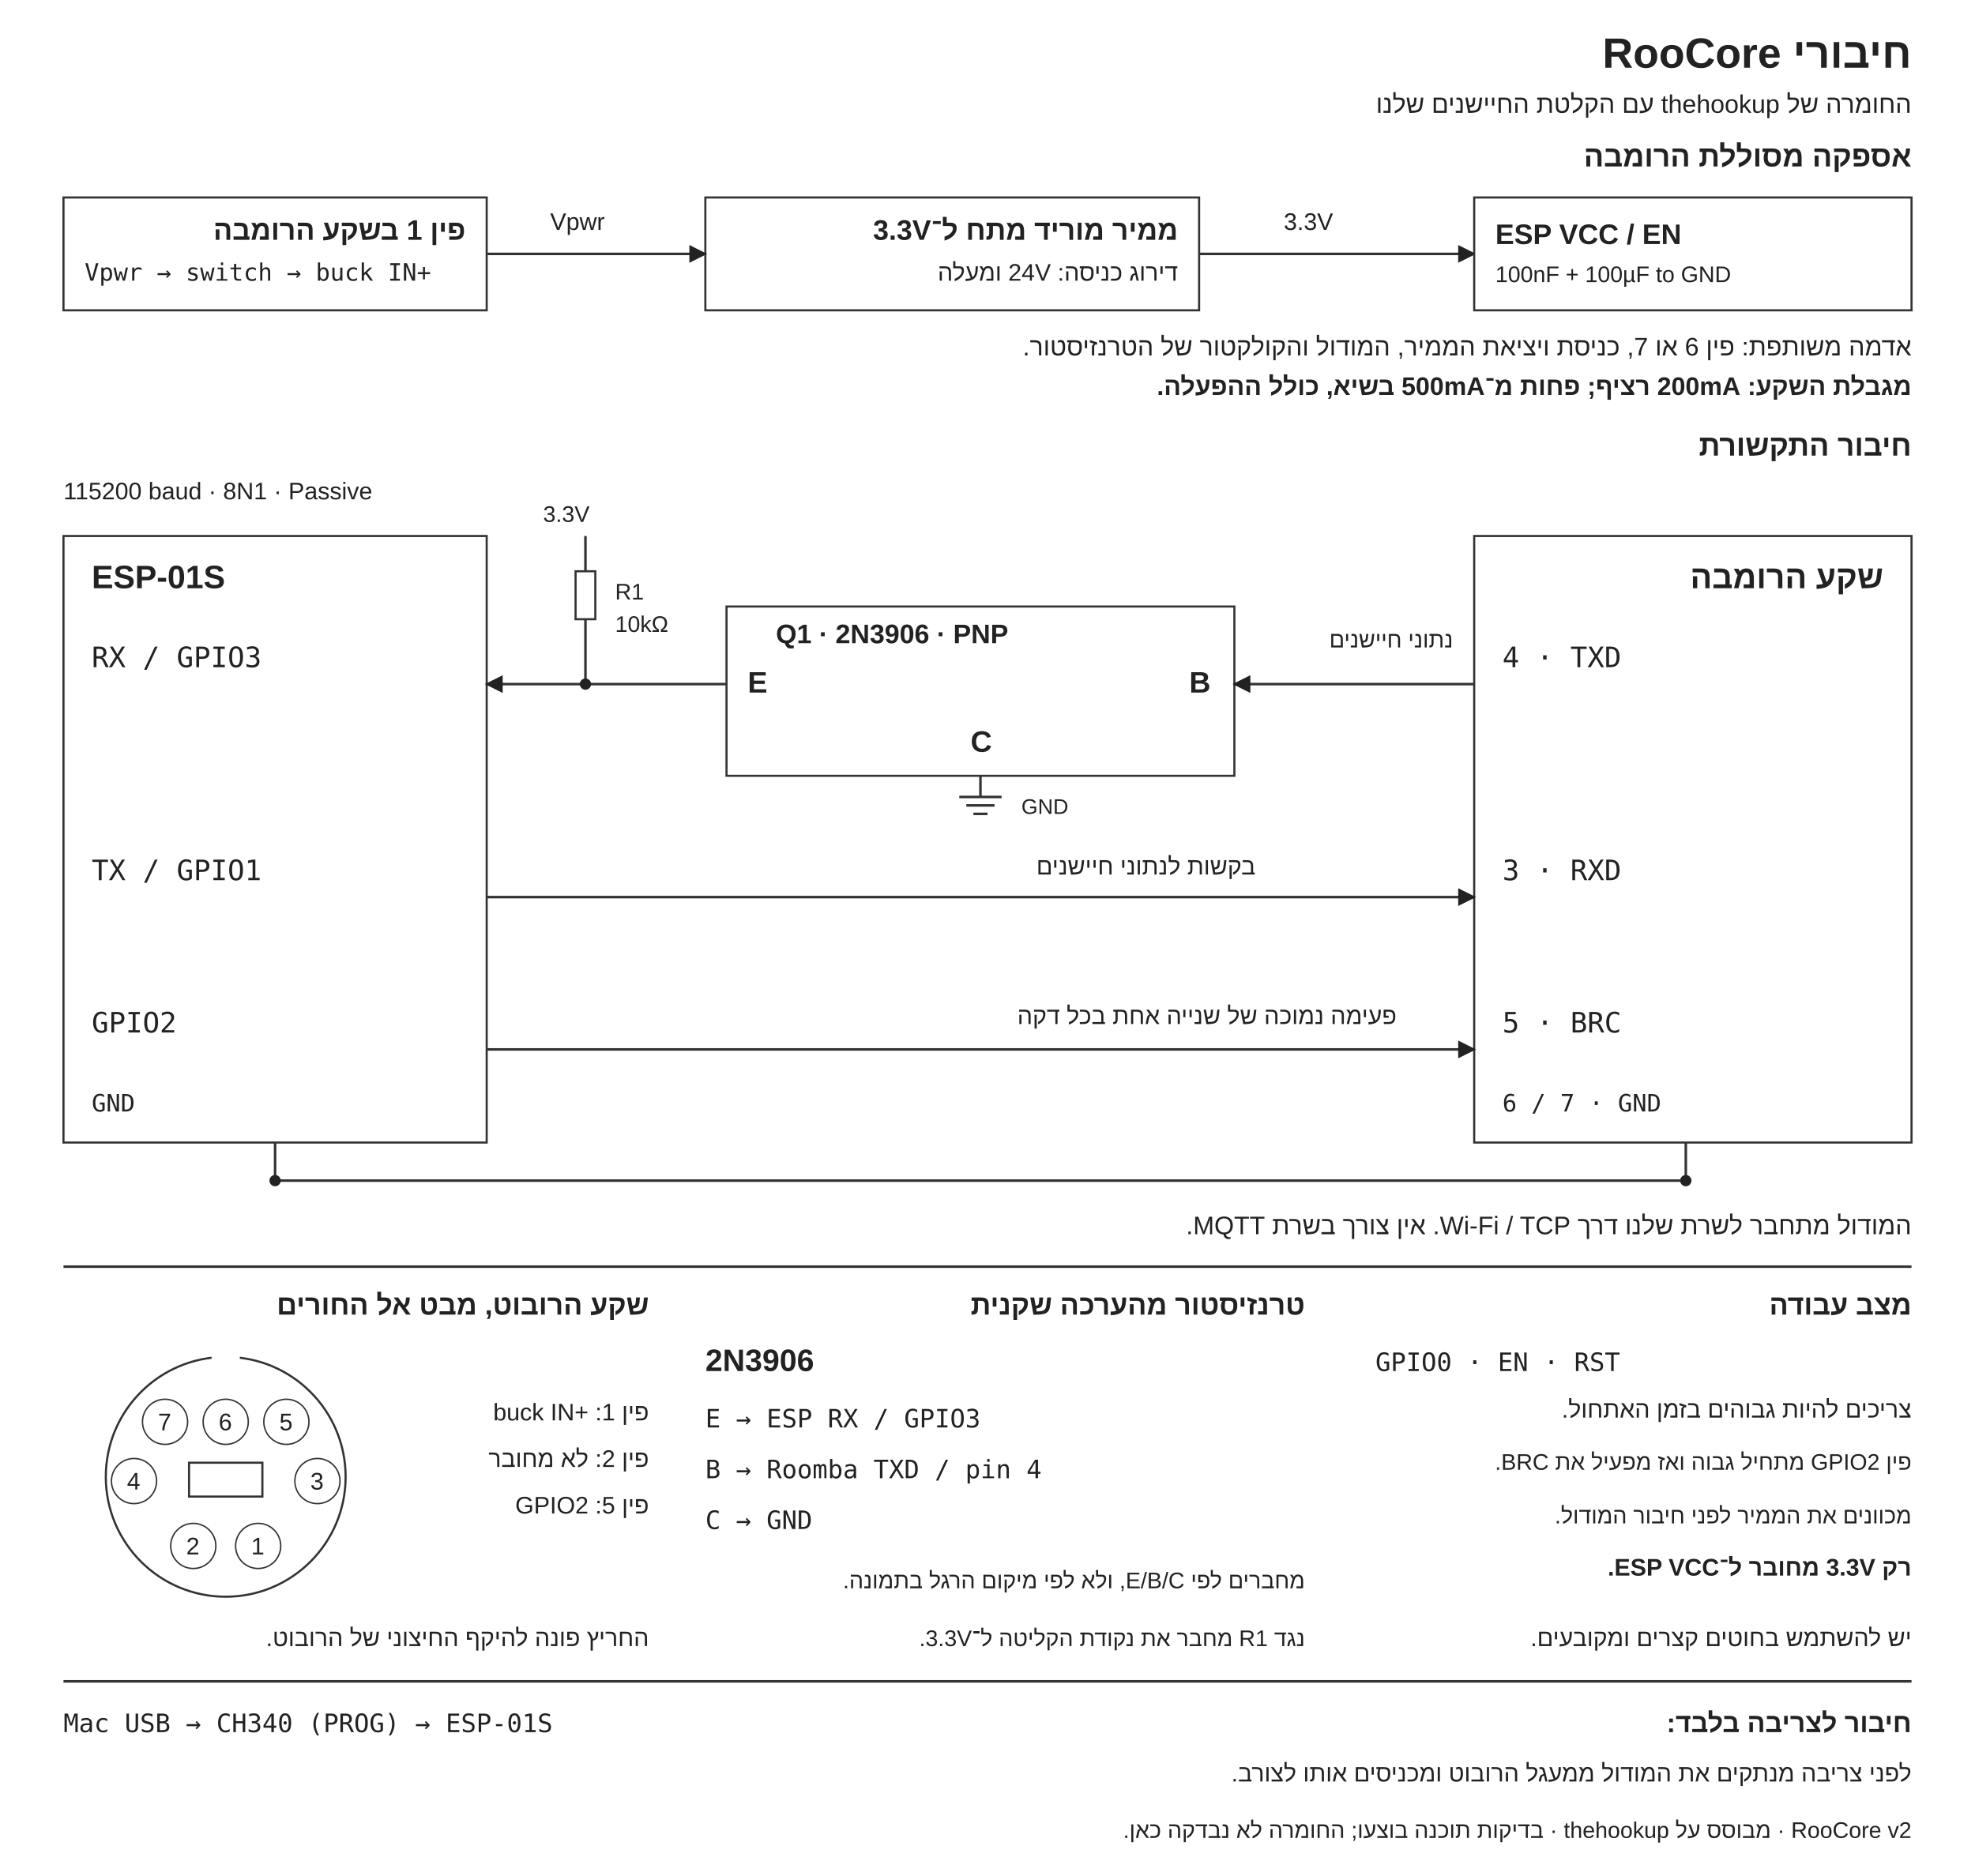
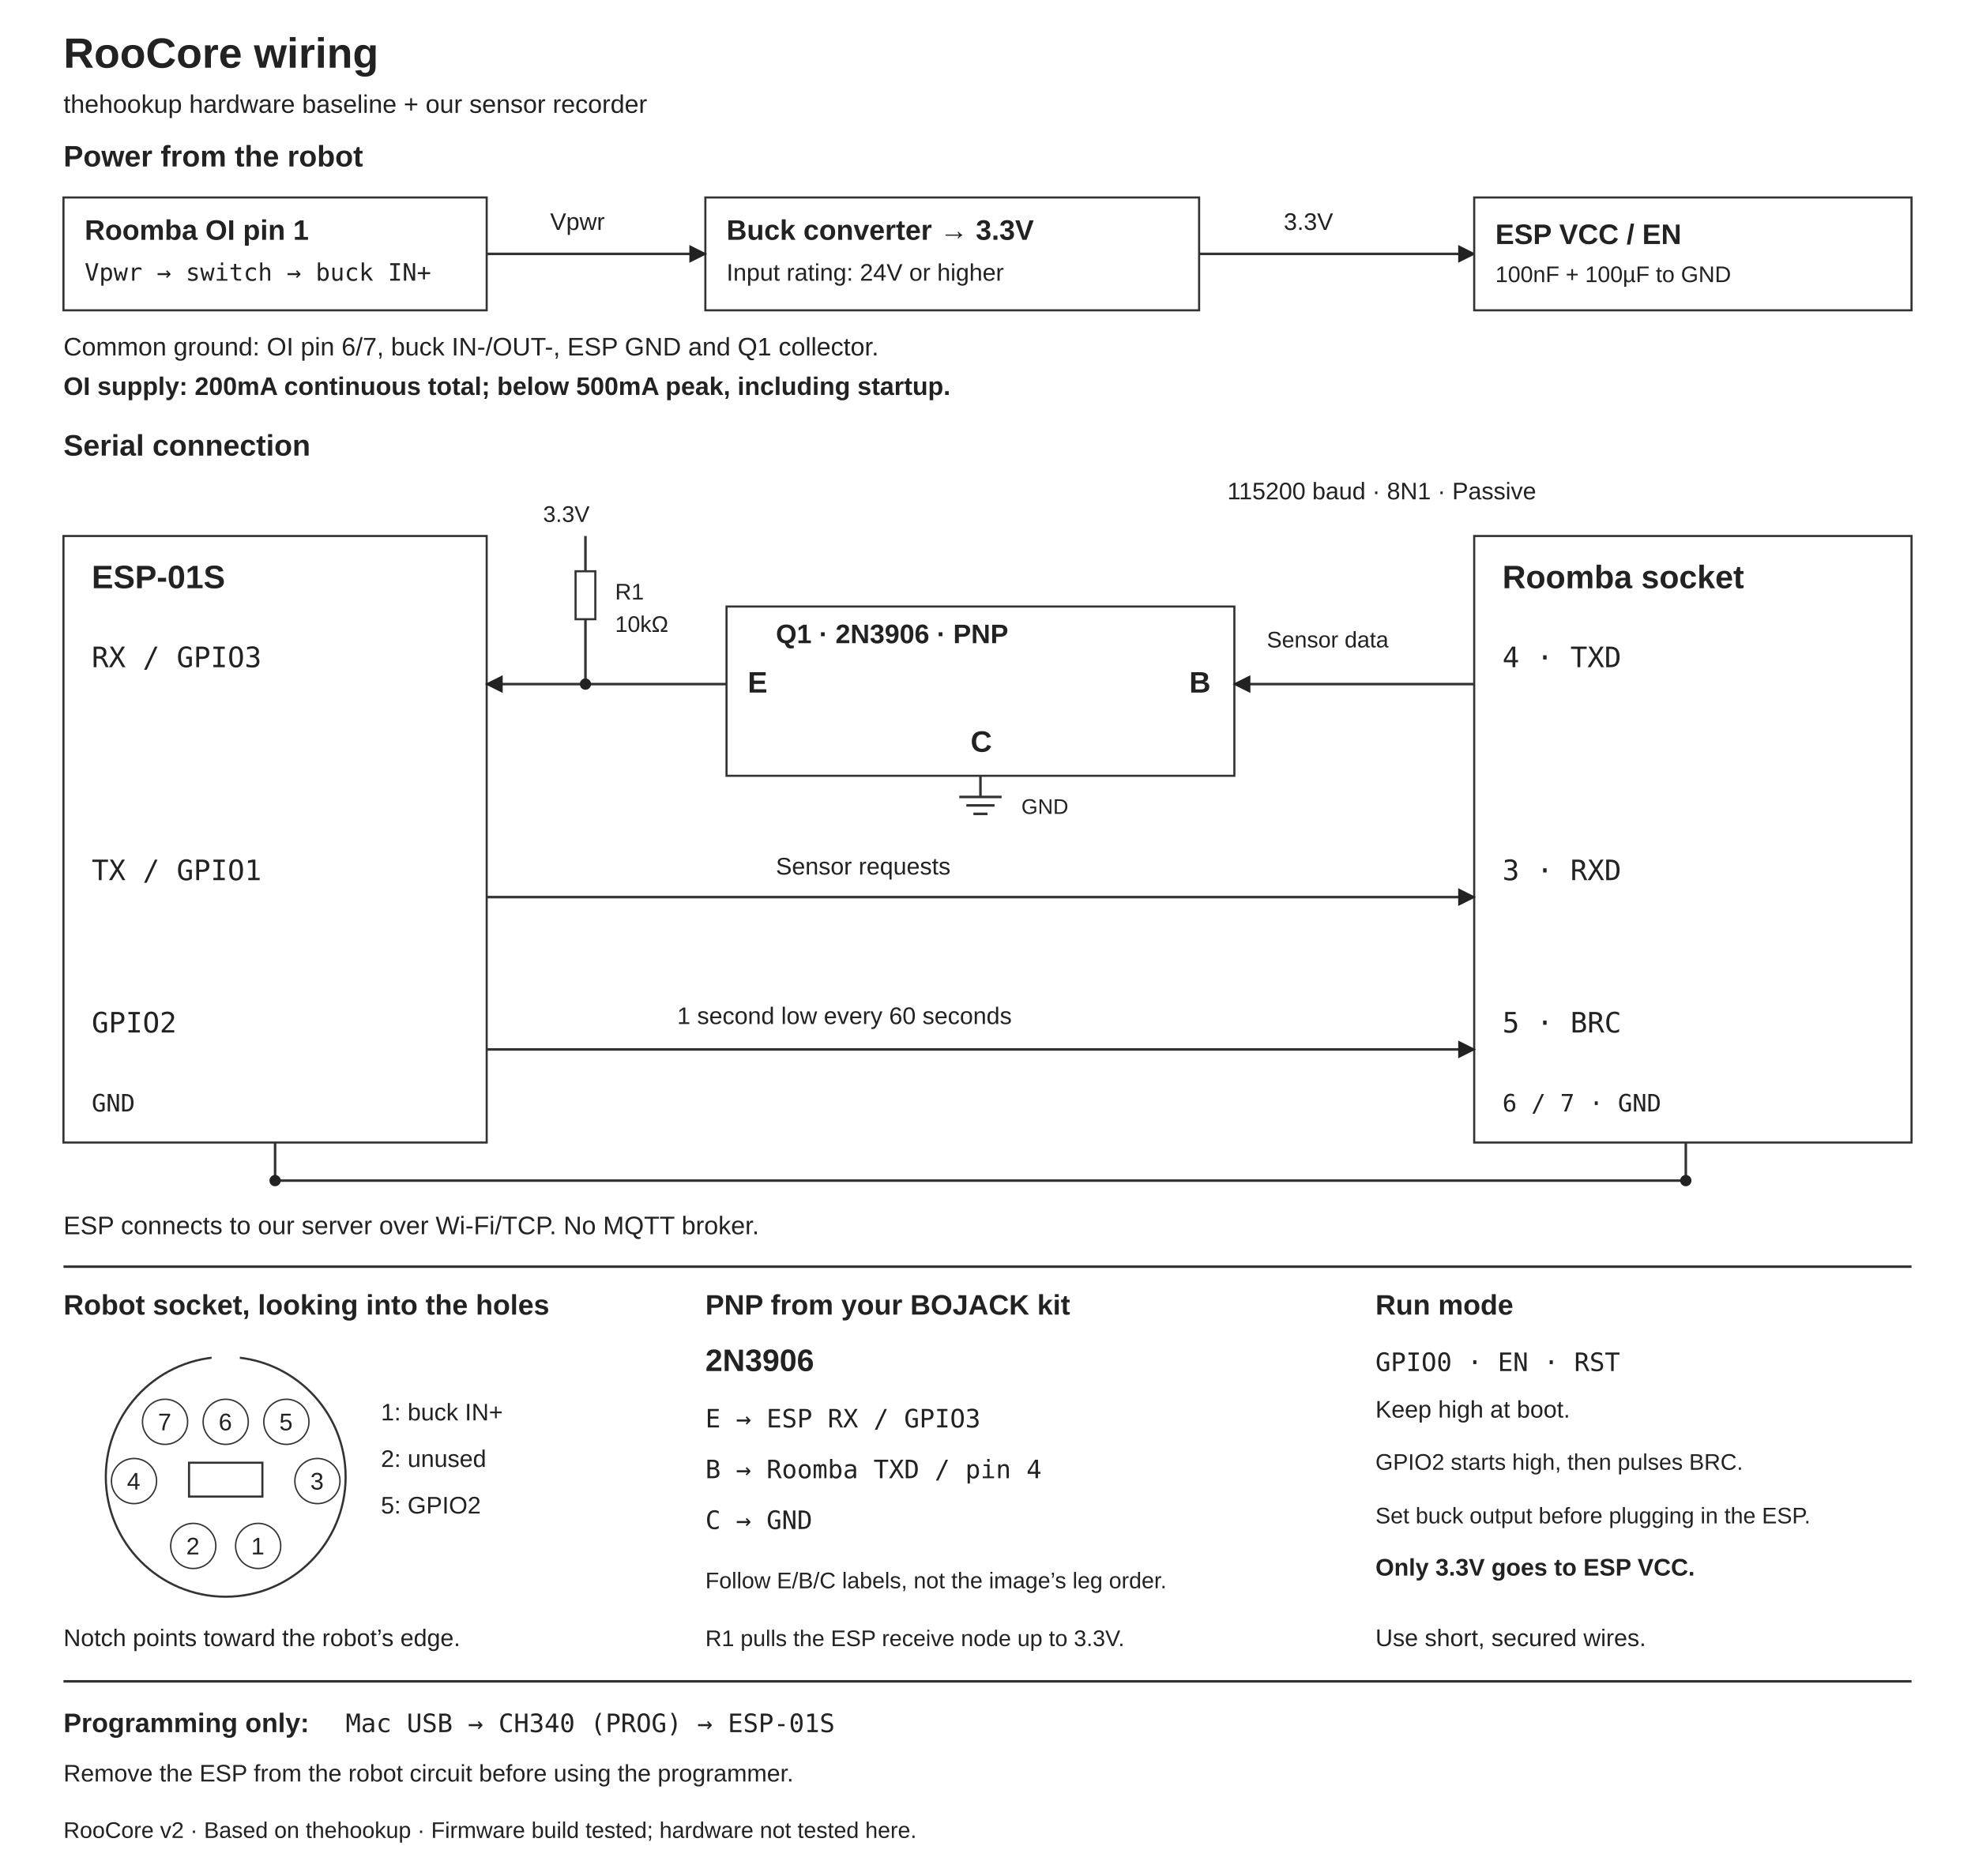
<svg xmlns="http://www.w3.org/2000/svg" width="1400" height="1330" viewBox="0 0 1400 1330" role="img" aria-labelledby="title desc">
  <defs>
    <marker id="arrow" viewBox="0 0 10 10" refX="9" refY="5" markerWidth="7" markerHeight="7" orient="auto-start-reverse">
      <path d="M0 0L10 5L0 10Z" fill="#222" />
    </marker>
  </defs>
  <rect width="1400" height="1330" fill="white" />
  <style>text{font-family:Arial,Helvetica,sans-serif;fill:#222}.mono{font-family:Menlo,Consolas,monospace}</style>
-   <text x="1355" y="48" font-size="30" font-weight="700" class="" direction="rtl" unicode-bidi="embed" text-anchor="start">חיבורי ⁦RooCore⁩</text>
-   <text x="1355" y="80" font-size="18" font-weight="400" class="" direction="rtl" unicode-bidi="embed" text-anchor="start">החומרה של ⁦thehookup⁩ עם הקלטת החיישנים שלנו</text>
-   <text x="1355" y="118" font-size="21" font-weight="700" class="" direction="rtl" unicode-bidi="embed" text-anchor="start">אספקה מסוללת הרומבה</text>
+   <text x="45" y="48" font-size="30" font-weight="700" class="">RooCore wiring</text>
+   <text x="45" y="80" font-size="18" font-weight="400" class="">thehookup hardware baseline + our sensor recorder</text>
+   <text x="45" y="118" font-size="21" font-weight="700" class="">Power from the robot</text>
  <rect x="45" y="140" width="300" height="80" fill="white" stroke="#333" stroke-width="1.5" />
-   <text x="330" y="170" font-size="20" font-weight="700" class="" direction="rtl" unicode-bidi="embed" text-anchor="start">פין 1 בשקע הרומבה</text>
+   <text x="60" y="170" font-size="20" font-weight="700" class="">Roomba OI pin 1</text>
  <text x="60" y="199" font-size="17" font-weight="400" class="mono">Vpwr → switch → buck IN+</text>
  <rect x="500" y="140" width="350" height="80" fill="white" stroke="#333" stroke-width="1.5" />
-   <text x="835" y="170" font-size="20" font-weight="700" class="" direction="rtl" unicode-bidi="embed" text-anchor="start">ממיר מוריד מתח ל־⁦3.3V⁩</text>
-   <text x="835" y="199" font-size="17" font-weight="400" class="" direction="rtl" unicode-bidi="embed" text-anchor="start">דירוג כניסה: ⁦24V⁩ ומעלה</text>
+   <text x="515" y="170" font-size="20" font-weight="700" class="">Buck converter → 3.3V</text>
+   <text x="515" y="199" font-size="17" font-weight="400" class="">Input rating: 24V or higher</text>
  <path d="M345 180 L500 180" fill="none" stroke="#333" stroke-width="1.8" marker-end="url(#arrow)" />
  <text x="390" y="163" font-size="17" font-weight="400" class="">Vpwr</text>
  <path d="M850 180 L1045 180" fill="none" stroke="#333" stroke-width="1.8" marker-end="url(#arrow)" />
  <text x="910" y="163" font-size="17" font-weight="400" class="">3.3V</text>
  <rect x="1045" y="140" width="310" height="80" fill="white" stroke="#333" stroke-width="1.5" />
  <text x="1060" y="173" font-size="20" font-weight="700" class="">ESP VCC / EN</text>
  <text x="1060" y="200" font-size="16" font-weight="400" class="">100nF + 100µF to GND</text>
-   <text x="1355" y="252" font-size="18" font-weight="400" class="" direction="rtl" unicode-bidi="embed" text-anchor="start">אדמה משותפת: פין 6 או 7, כניסת ויציאת הממיר, המודול והקולקטור של הטרנזיסטור.</text>
-   <text x="1355" y="280" font-size="18" font-weight="700" class="" direction="rtl" unicode-bidi="embed" text-anchor="start">מגבלת השקע: ⁦200mA⁩ רציף; פחות מ־⁦500mA⁩ בשיא, כולל ההפעלה.</text>
-   <text x="1355" y="323" font-size="21" font-weight="700" class="" direction="rtl" unicode-bidi="embed" text-anchor="start">חיבור התקשורת</text>
-   <text x="45" y="354" font-size="17" font-weight="400" class="">115200 baud · 8N1 · Passive</text>
+   <text x="45" y="252" font-size="18" font-weight="400" class="">Common ground: OI pin 6/7, buck IN-/OUT-, ESP GND and Q1 collector.</text>
+   <text x="45" y="280" font-size="18" font-weight="700" class="">OI supply: 200mA continuous total; below 500mA peak, including startup.</text>
+   <text x="45" y="323" font-size="21" font-weight="700" class="">Serial connection</text>
+   <text x="870" y="354" font-size="17" font-weight="400" class="">115200 baud · 8N1 · Passive</text>
  <rect x="45" y="380" width="300" height="430" fill="white" stroke="#333" stroke-width="1.5" />
  <text x="65" y="417" font-size="23" font-weight="700" class="">ESP-01S</text>
  <rect x="1045" y="380" width="310" height="430" fill="white" stroke="#333" stroke-width="1.5" />
-   <text x="1335" y="417" font-size="23" font-weight="700" class="" direction="rtl" unicode-bidi="embed" text-anchor="start">שקע הרומבה</text>
+   <text x="1065" y="417" font-size="23" font-weight="700" class="">Roomba socket</text>
  <text x="65" y="473" font-size="20" font-weight="400" class="mono">RX / GPIO3</text>
  <text x="1065" y="473" font-size="20" font-weight="400" class="mono">4 · TXD</text>
  <rect x="515" y="430" width="360" height="120" fill="white" stroke="#333" stroke-width="1.5" />
  <text x="550" y="456" font-size="19" font-weight="700" class="">Q1 · 2N3906 · PNP</text>
  <text x="530" y="491" font-size="21" font-weight="700" class="">E</text>
  <text x="843" y="491" font-size="21" font-weight="700" class="">B</text>
  <text x="688" y="533" font-size="21" font-weight="700" class="">C</text>
  <path d="M1045 485 L875 485" fill="none" stroke="#333" stroke-width="1.8" marker-end="url(#arrow)" />
  <path d="M515 485 L345 485" fill="none" stroke="#333" stroke-width="1.8" marker-end="url(#arrow)" />
-   <text x="1030" y="459" font-size="16" font-weight="400" class="" direction="rtl" unicode-bidi="embed" text-anchor="start">נתוני חיישנים</text>
+   <text x="898" y="459" font-size="16" font-weight="400" class="">Sensor data</text>
  <path d="M695 550 L695 565" fill="none" stroke="#333" stroke-width="1.8" />
  <path d="M680 565 L710 565" fill="none" stroke="#333" stroke-width="1.8" />
  <path d="M685 571 L705 571" fill="none" stroke="#333" stroke-width="1.8" />
  <path d="M690 577 L700 577" fill="none" stroke="#333" stroke-width="1.8" />
  <text x="724" y="577" font-size="15" font-weight="400" class="">GND</text>
  <path d="M415 485 L415 439" fill="none" stroke="#333" stroke-width="1.8" />
  <circle cx="415" cy="485" r="4" fill="#222" />
  <rect x="408" y="405" width="14" height="34" fill="white" stroke="#333" stroke-width="1.5" />
  <path d="M415 405 L415 380" fill="none" stroke="#333" stroke-width="1.8" />
  <text x="385" y="370" font-size="16" font-weight="400" class="">3.3V</text>
  <text x="436" y="425" font-size="16" font-weight="400" class="">R1</text>
  <text x="436" y="448" font-size="16" font-weight="400" class="">10kΩ</text>
  <text x="65" y="624" font-size="20" font-weight="400" class="mono">TX / GPIO1</text>
  <text x="1065" y="624" font-size="20" font-weight="400" class="mono">3 · RXD</text>
  <path d="M345 636 L1045 636" fill="none" stroke="#333" stroke-width="1.8" marker-end="url(#arrow)" />
-   <text x="890" y="620" font-size="17" font-weight="400" class="" direction="rtl" unicode-bidi="embed" text-anchor="start">בקשות לנתוני חיישנים</text>
+   <text x="550" y="620" font-size="17" font-weight="400" class="">Sensor requests</text>
  <text x="65" y="732" font-size="20" font-weight="400" class="mono">GPIO2</text>
  <text x="1065" y="732" font-size="20" font-weight="400" class="mono">5 · BRC</text>
  <path d="M345 744 L1045 744" fill="none" stroke="#333" stroke-width="1.8" marker-end="url(#arrow)" />
-   <text x="990" y="726" font-size="17" font-weight="400" class="" direction="rtl" unicode-bidi="embed" text-anchor="start">פעימה נמוכה של שנייה אחת בכל דקה</text>
+   <text x="480" y="726" font-size="17" font-weight="400" class="">1 second low every 60 seconds</text>
  <text x="65" y="788" font-size="17" font-weight="400" class="mono">GND</text>
  <text x="1065" y="788" font-size="17" font-weight="400" class="mono">6 / 7 · GND</text>
  <path d="M195 810 L195 837" fill="none" stroke="#333" stroke-width="1.8" />
  <path d="M1195 810 L1195 837" fill="none" stroke="#333" stroke-width="1.8" />
  <path d="M195 837 L1195 837" fill="none" stroke="#333" stroke-width="1.8" />
  <circle cx="195" cy="837" r="4" fill="#222" />
  <circle cx="1195" cy="837" r="4" fill="#222" />
-   <text x="1355" y="875" font-size="18" font-weight="400" class="" direction="rtl" unicode-bidi="embed" text-anchor="start">המודול מתחבר לשרת שלנו דרך ⁦Wi-Fi / TCP⁩. אין צורך בשרת ⁦MQTT⁩.</text>
+   <text x="45" y="875" font-size="18" font-weight="400" class="">ESP connects to our server over Wi-Fi/TCP. No MQTT broker.</text>
  <path d="M45 898 L1355 898" fill="none" stroke="#333" stroke-width="1.8" />
-   <text x="460" y="932" font-size="20" font-weight="700" class="" direction="rtl" unicode-bidi="embed" text-anchor="start">שקע הרובוט, מבט אל החורים</text>
+   <text x="45" y="932" font-size="20" font-weight="700" class="">Robot socket, looking into the holes</text>
  <circle cx="160" cy="1047" r="85" fill="white" stroke="#333" stroke-width="1.5" />
  <rect x="150" y="957" width="20" height="12" fill="white" />
  <rect x="134" y="1037" width="52" height="24" fill="white" stroke="#333" stroke-width="1.5" />
  <circle cx="117" cy="1008" r="16" fill="white" stroke="#333" />
  <text x="112" y="1014" font-size="17" font-weight="400" class="">7</text>
  <circle cx="160" cy="1008" r="16" fill="white" stroke="#333" />
  <text x="155" y="1014" font-size="17" font-weight="400" class="">6</text>
  <circle cx="203" cy="1008" r="16" fill="white" stroke="#333" />
  <text x="198" y="1014" font-size="17" font-weight="400" class="">5</text>
  <circle cx="95" cy="1050" r="16" fill="white" stroke="#333" />
  <text x="90" y="1056" font-size="17" font-weight="400" class="">4</text>
  <circle cx="225" cy="1050" r="16" fill="white" stroke="#333" />
  <text x="220" y="1056" font-size="17" font-weight="400" class="">3</text>
  <circle cx="137" cy="1096" r="16" fill="white" stroke="#333" />
  <text x="132" y="1102" font-size="17" font-weight="400" class="">2</text>
  <circle cx="183" cy="1096" r="16" fill="white" stroke="#333" />
  <text x="178" y="1102" font-size="17" font-weight="400" class="">1</text>
-   <text x="460" y="1007" font-size="17" font-weight="400" class="" direction="rtl" unicode-bidi="embed" text-anchor="start">פין 1: ⁦buck IN+⁩</text>
-   <text x="460" y="1040" font-size="17" font-weight="400" class="" direction="rtl" unicode-bidi="embed" text-anchor="start">פין 2: לא מחובר</text>
-   <text x="460" y="1073" font-size="17" font-weight="400" class="" direction="rtl" unicode-bidi="embed" text-anchor="start">פין 5: ⁦GPIO2⁩</text>
-   <text x="460" y="1167" font-size="17" font-weight="400" class="" direction="rtl" unicode-bidi="embed" text-anchor="start">החריץ פונה להיקף החיצוני של הרובוט.</text>
-   <text x="925" y="932" font-size="20" font-weight="700" class="" direction="rtl" unicode-bidi="embed" text-anchor="start">טרנזיסטור מהערכה שקנית</text>
+   <text x="270" y="1007" font-size="17" font-weight="400" class="">1: buck IN+</text>
+   <text x="270" y="1040" font-size="17" font-weight="400" class="">2: unused</text>
+   <text x="270" y="1073" font-size="17" font-weight="400" class="">5: GPIO2</text>
+   <text x="45" y="1167" font-size="17" font-weight="400" class="">Notch points toward the robot’s edge.</text>
+   <text x="500" y="932" font-size="20" font-weight="700" class="">PNP from your BOJACK kit</text>
  <text x="500" y="972" font-size="22" font-weight="700" class="">2N3906</text>
  <text x="500" y="1012" font-size="18" font-weight="400" class="mono">E → ESP RX / GPIO3</text>
  <text x="500" y="1048" font-size="18" font-weight="400" class="mono">B → Roomba TXD / pin 4</text>
  <text x="500" y="1084" font-size="18" font-weight="400" class="mono">C → GND</text>
-   <text x="925" y="1126" font-size="16" font-weight="400" class="" direction="rtl" unicode-bidi="embed" text-anchor="start">מחברים לפי ⁦E/B/C⁩, ולא לפי מיקום הרגל בתמונה.</text>
-   <text x="925" y="1167" font-size="16" font-weight="400" class="" direction="rtl" unicode-bidi="embed" text-anchor="start">נגד ⁦R1⁩ מחבר את נקודת הקליטה ל־⁦3.3V⁩.</text>
-   <text x="1355" y="932" font-size="20" font-weight="700" class="" direction="rtl" unicode-bidi="embed" text-anchor="start">מצב עבודה</text>
+   <text x="500" y="1126" font-size="16" font-weight="400" class="">Follow E/B/C labels, not the image’s leg order.</text>
+   <text x="500" y="1167" font-size="16" font-weight="400" class="">R1 pulls the ESP receive node up to 3.3V.</text>
+   <text x="975" y="932" font-size="20" font-weight="700" class="">Run mode</text>
  <text x="975" y="972" font-size="18" font-weight="400" class="mono">GPIO0 · EN · RST</text>
-   <text x="1355" y="1005" font-size="17" font-weight="400" class="" direction="rtl" unicode-bidi="embed" text-anchor="start">צריכים להיות גבוהים בזמן האתחול.</text>
-   <text x="1355" y="1042" font-size="16" font-weight="400" class="" direction="rtl" unicode-bidi="embed" text-anchor="start">פין ⁦GPIO2⁩ מתחיל גבוה ואז מפעיל את ⁦BRC⁩.</text>
-   <text x="1355" y="1080" font-size="16" font-weight="400" class="" direction="rtl" unicode-bidi="embed" text-anchor="start">מכוונים את הממיר לפני חיבור המודול.</text>
-   <text x="1355" y="1117" font-size="17" font-weight="700" class="" direction="rtl" unicode-bidi="embed" text-anchor="start">רק ⁦3.3V⁩ מחובר ל־⁦ESP VCC⁩.</text>
-   <text x="1355" y="1167" font-size="17" font-weight="400" class="" direction="rtl" unicode-bidi="embed" text-anchor="start">יש להשתמש בחוטים קצרים ומקובעים.</text>
+   <text x="975" y="1005" font-size="17" font-weight="400" class="">Keep high at boot.</text>
+   <text x="975" y="1042" font-size="16" font-weight="400" class="">GPIO2 starts high, then pulses BRC.</text>
+   <text x="975" y="1080" font-size="16" font-weight="400" class="">Set buck output before plugging in the ESP.</text>
+   <text x="975" y="1117" font-size="17" font-weight="700" class="">Only 3.3V goes to ESP VCC.</text>
+   <text x="975" y="1167" font-size="17" font-weight="400" class="">Use short, secured wires.</text>
  <path d="M45 1192 L1355 1192" fill="none" stroke="#333" stroke-width="1.8" />
-   <text x="1355" y="1228" font-size="19" font-weight="700" class="" direction="rtl" unicode-bidi="embed" text-anchor="start">חיבור לצריבה בלבד:</text>
-   <text x="45" y="1228" font-size="18" font-weight="400" class="mono">Mac USB → CH340 (PROG) → ESP-01S</text>
-   <text x="1355" y="1263" font-size="17" font-weight="400" class="" direction="rtl" unicode-bidi="embed" text-anchor="start">לפני צריבה מנתקים את המודול ממעגל הרובוט ומכניסים אותו לצורב.</text>
-   <text x="1355" y="1303" font-size="16" font-weight="400" class="" direction="rtl" unicode-bidi="embed" text-anchor="start">⁦RooCore v2⁩ · מבוסס על ⁦thehookup⁩ · בדיקות תוכנה בוצעו; החומרה לא נבדקה כאן.</text>
+   <text x="45" y="1228" font-size="19" font-weight="700" class="">Programming only:</text>
+   <text x="245" y="1228" font-size="18" font-weight="400" class="mono">Mac USB → CH340 (PROG) → ESP-01S</text>
+   <text x="45" y="1263" font-size="17" font-weight="400" class="">Remove the ESP from the robot circuit before using the programmer.</text>
+   <text x="45" y="1303" font-size="16" font-weight="400" class="">RooCore v2 · Based on thehookup · Firmware build tested; hardware not tested here.</text>
</svg>
